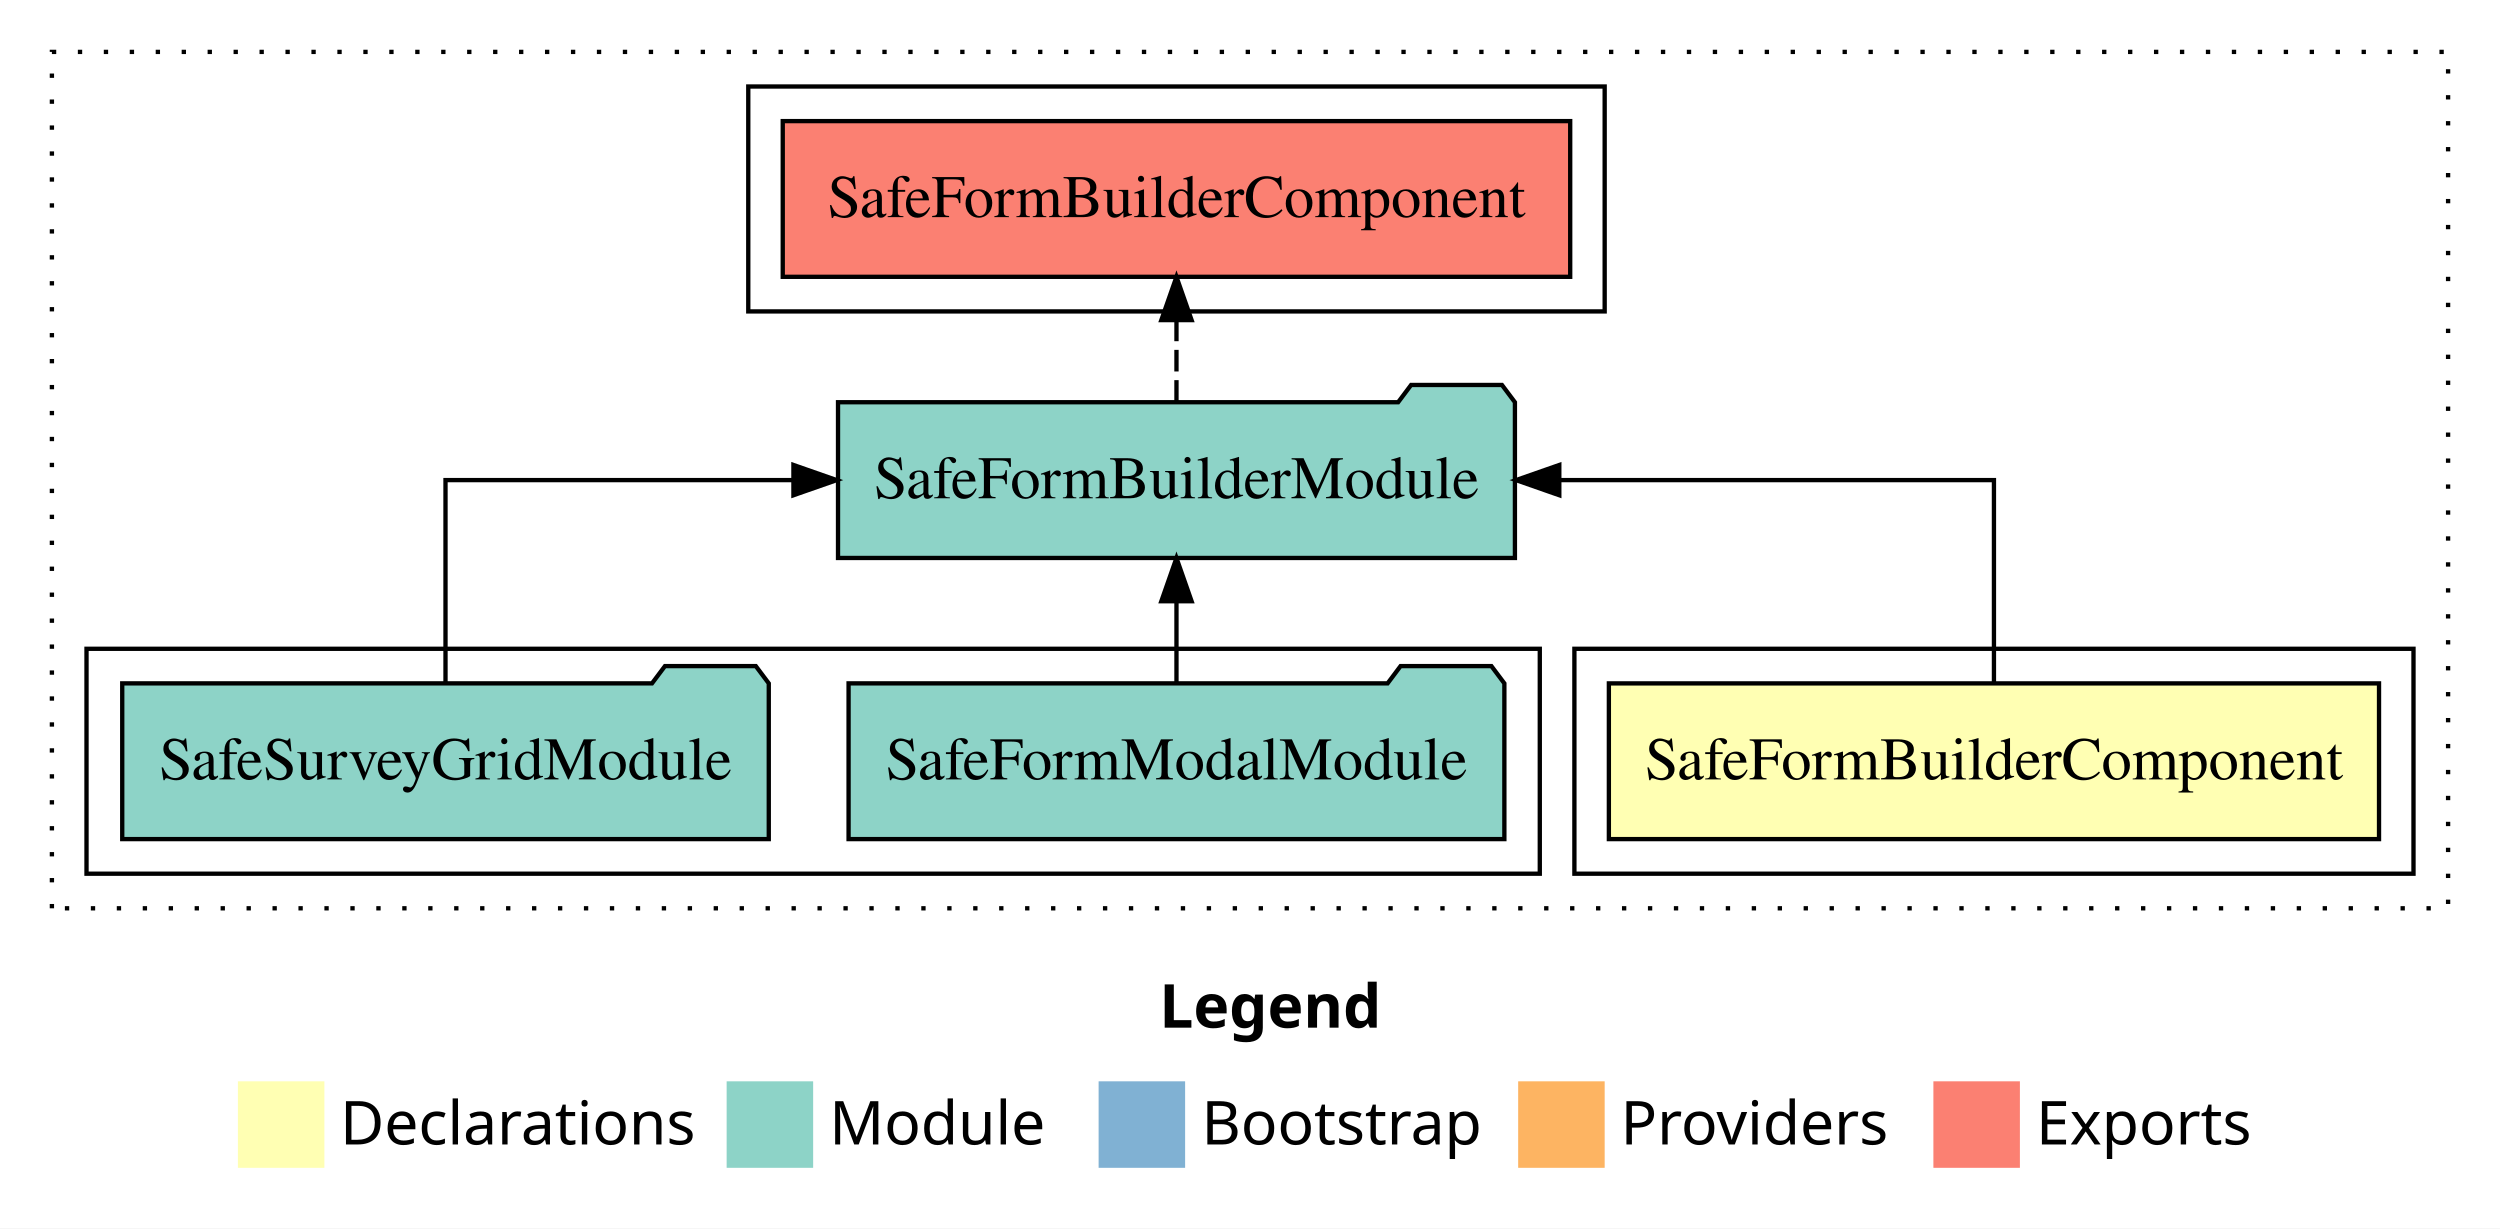
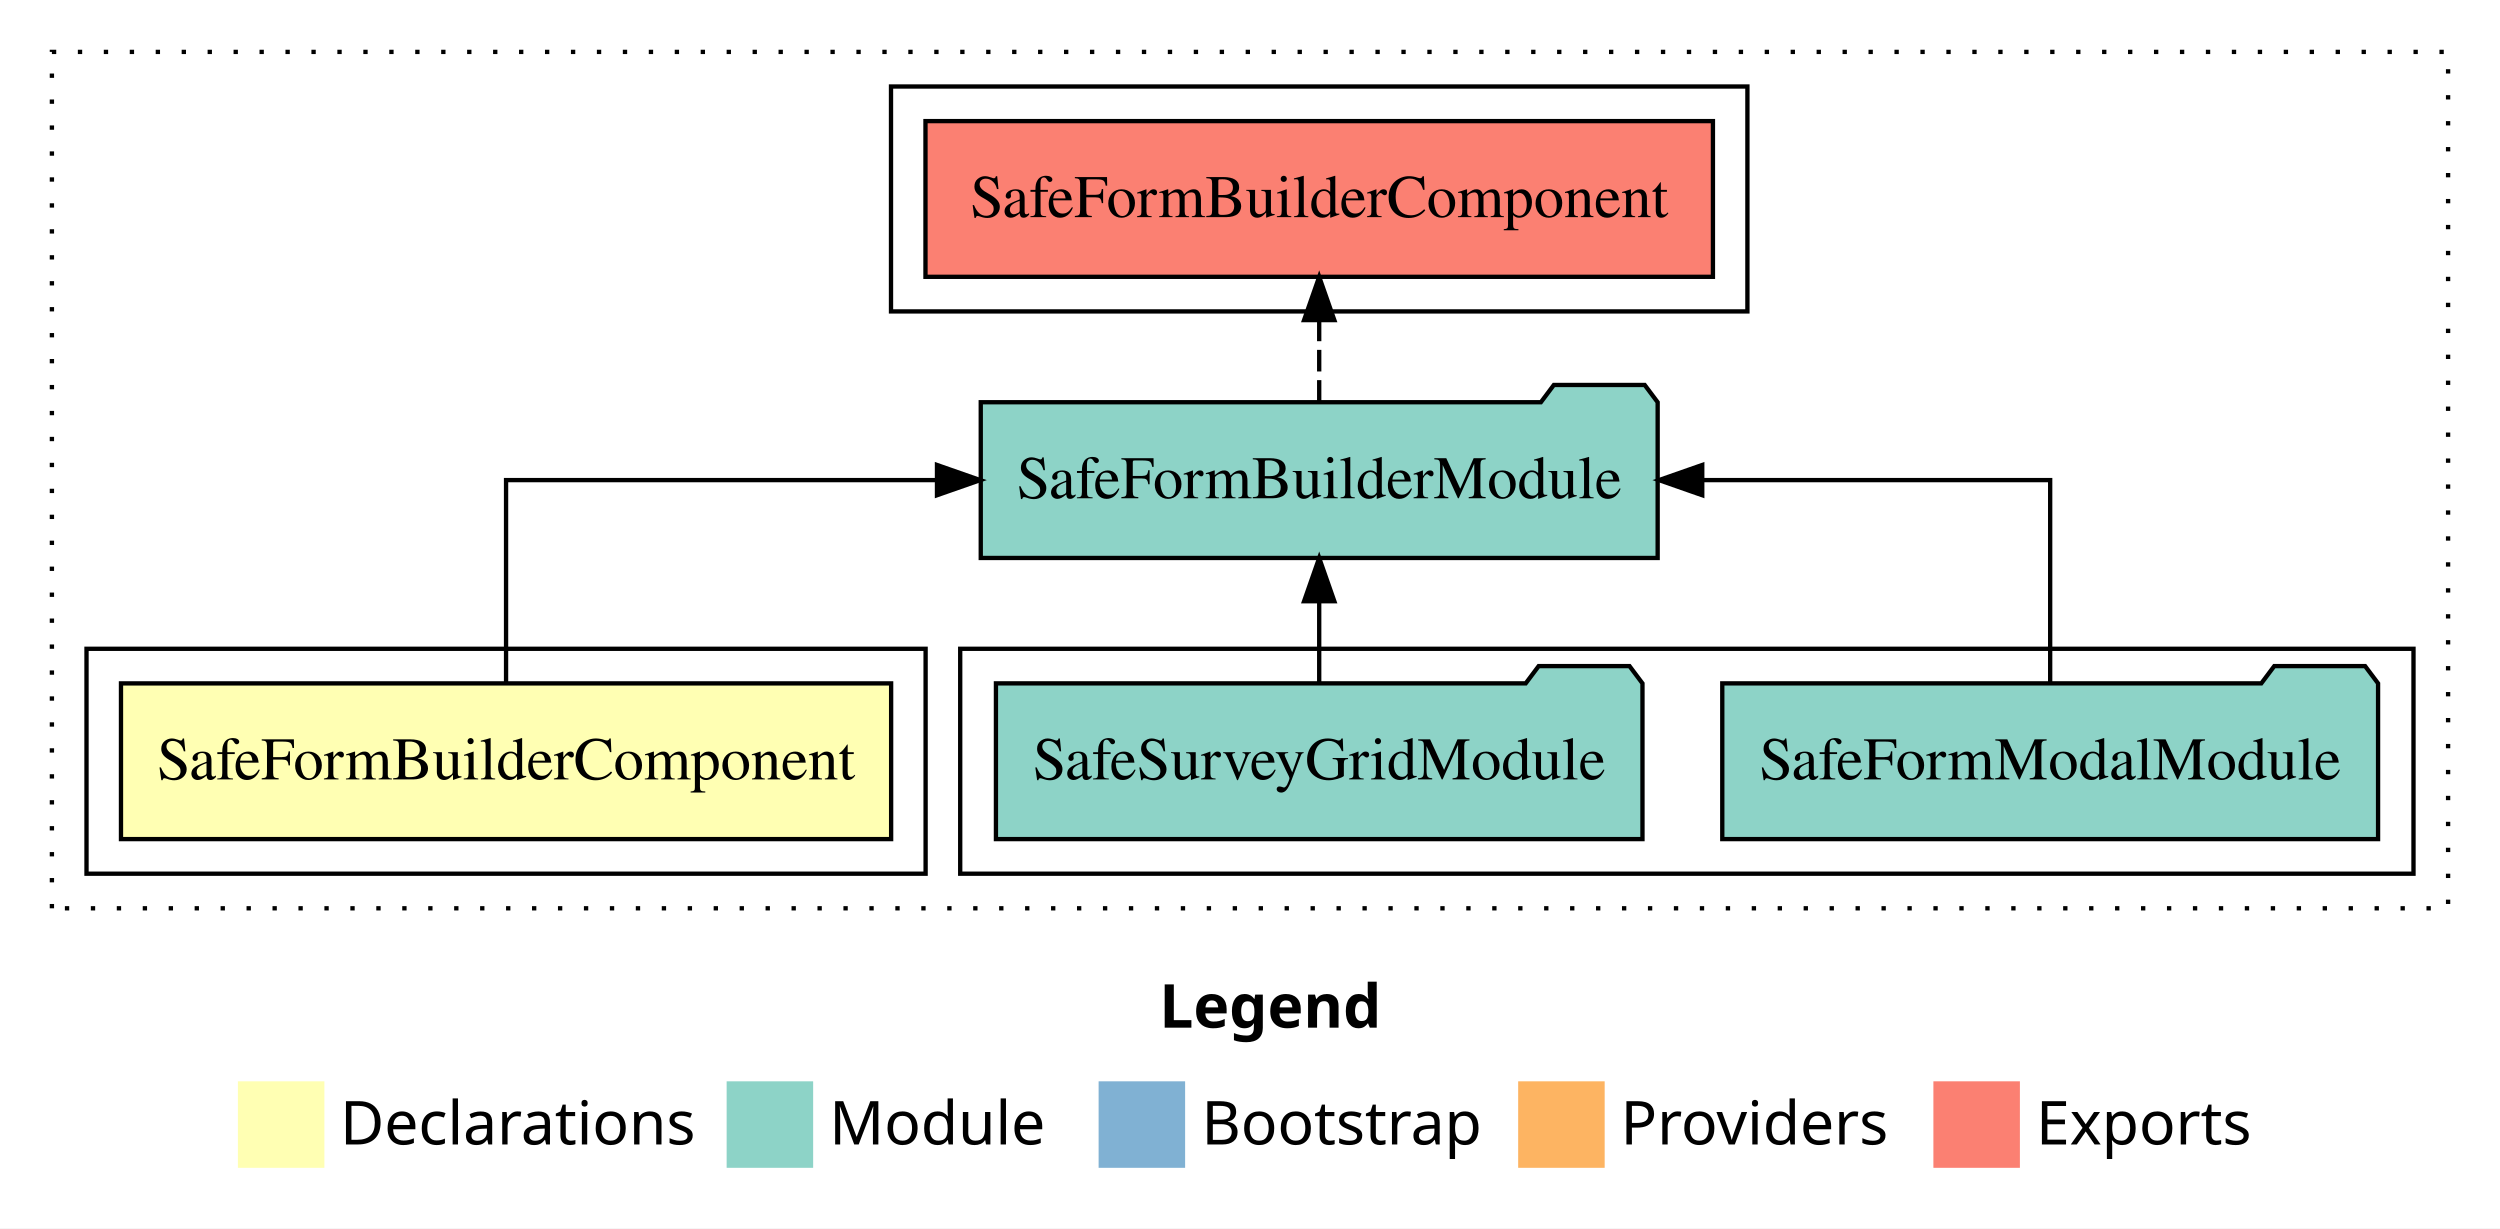
<svg xmlns="http://www.w3.org/2000/svg" width="578pt" height="284pt" viewBox="0.00 0.00 578.00 284.00">
  <g id="graph0" class="graph" transform="scale(1 1) rotate(0) translate(4 280)">
    <polygon fill="white" stroke="transparent" points="-4,4 -4,-280 574,-280 574,4 -4,4" />
    <text text-anchor="start" x="264.01" y="-42.4" font-family="sans-serif" font-weight="bold" font-size="14.00">Legend</text>
    <polygon fill="#ffffb3" stroke="transparent" points="51,-10 51,-30 71,-30 71,-10 51,-10" />
    <text text-anchor="start" x="74.63" y="-15.4" font-family="sans-serif" font-size="14.00">  Declarations</text>
    <polygon fill="#8dd3c7" stroke="transparent" points="164,-10 164,-30 184,-30 184,-10 164,-10" />
    <text text-anchor="start" x="187.73" y="-15.4" font-family="sans-serif" font-size="14.00">  Module</text>
    <polygon fill="#80b1d3" stroke="transparent" points="250,-10 250,-30 270,-30 270,-10 250,-10" />
    <text text-anchor="start" x="273.78" y="-15.4" font-family="sans-serif" font-size="14.00">  Bootstrap</text>
    <polygon fill="#fdb462" stroke="transparent" points="347,-10 347,-30 367,-30 367,-10 347,-10" />
    <text text-anchor="start" x="370.67" y="-15.4" font-family="sans-serif" font-size="14.00">  Providers</text>
    <polygon fill="#fb8072" stroke="transparent" points="443,-10 443,-30 463,-30 463,-10 443,-10" />
    <text text-anchor="start" x="466.73" y="-15.4" font-family="sans-serif" font-size="14.00">  Exports</text>
    <g id="clust1" class="cluster">
      <polygon fill="none" stroke="black" stroke-dasharray="1,5" points="8,-70 8,-268 562,-268 562,-70 8,-70" />
    </g>
-     <g id="clust2" class="cluster">
-       <polygon fill="none" stroke="black" points="360,-78 360,-130 554,-130 554,-78 360,-78" />
-     </g>
    <g id="clust4" class="cluster">
-       <polygon fill="none" stroke="black" points="16,-78 16,-130 352,-130 352,-78 16,-78" />
+       <polygon fill="none" stroke="black" points="218,-78 218,-130 554,-130 554,-78 218,-78" />
    </g>
    <g id="clust5" class="cluster">
-       <polygon fill="none" stroke="black" points="169,-208 169,-260 367,-260 367,-208 169,-208" />
+       <polygon fill="none" stroke="black" points="202,-208 202,-260 400,-260 400,-208 202,-208" />
+     </g>
+     <g id="clust2" class="cluster">
+       <polygon fill="none" stroke="black" points="16,-78 16,-130 210,-130 210,-78 16,-78" />
    </g>
    <g id="node1" class="node">
-       <polygon fill="#ffffb3" stroke="black" points="546.03,-122 367.97,-122 367.97,-86 546.03,-86 546.03,-122" />
-       <text text-anchor="middle" x="457" y="-99.8" font-family="Times,serif" font-size="14.00">SafeFormBuilderComponent</text>
+       <polygon fill="#ffffb3" stroke="black" points="202.03,-122 23.97,-122 23.97,-86 202.03,-86 202.03,-122" />
+       <text text-anchor="middle" x="113" y="-99.8" font-family="Times,serif" font-size="14.00">SafeFormBuilderComponent</text>
    </g>
    <g id="node2" class="node">
-       <polygon fill="#8dd3c7" stroke="black" points="346.25,-187 343.25,-191 322.25,-191 319.25,-187 189.75,-187 189.75,-151 346.25,-151 346.25,-187" />
-       <text text-anchor="middle" x="268" y="-164.8" font-family="Times,serif" font-size="14.00">SafeFormBuilderModule</text>
+       <polygon fill="#8dd3c7" stroke="black" points="379.25,-187 376.25,-191 355.25,-191 352.25,-187 222.75,-187 222.75,-151 379.25,-151 379.25,-187" />
+       <text text-anchor="middle" x="301" y="-164.8" font-family="Times,serif" font-size="14.00">SafeFormBuilderModule</text>
    </g>
    <g id="edge1" class="edge">
-       <path fill="none" stroke="black" d="M457,-122.11C457,-141.34 457,-169 457,-169 457,-169 356.51,-169 356.51,-169" />
-       <polygon fill="black" stroke="black" points="356.51,-165.5 346.51,-169 356.51,-172.5 356.51,-165.5" />
+       <path fill="none" stroke="black" d="M113,-122.11C113,-141.34 113,-169 113,-169 113,-169 212.63,-169 212.63,-169" />
+       <polygon fill="black" stroke="black" points="212.63,-172.5 222.63,-169 212.63,-165.5 212.63,-172.5" />
    </g>
    <g id="node5" class="node">
-       <polygon fill="#fb8072" stroke="black" points="359.03,-252 176.97,-252 176.97,-216 359.03,-216 359.03,-252" />
-       <text text-anchor="middle" x="268" y="-229.8" font-family="Times,serif" font-size="14.00">SafeFormBuilderComponent </text>
+       <polygon fill="#fb8072" stroke="black" points="392.03,-252 209.97,-252 209.97,-216 392.03,-216 392.03,-252" />
+       <text text-anchor="middle" x="301" y="-229.8" font-family="Times,serif" font-size="14.00">SafeFormBuilderComponent </text>
    </g>
    <g id="edge4" class="edge">
-       <path fill="none" stroke="black" stroke-dasharray="5,2" d="M268,-187.11C268,-187.11 268,-205.99 268,-205.99" />
-       <polygon fill="black" stroke="black" points="264.5,-205.99 268,-215.99 271.5,-205.99 264.5,-205.99" />
+       <path fill="none" stroke="black" stroke-dasharray="5,2" d="M301,-187.11C301,-187.11 301,-205.99 301,-205.99" />
+       <polygon fill="black" stroke="black" points="297.5,-205.99 301,-215.99 304.5,-205.99 297.5,-205.99" />
    </g>
    <g id="node3" class="node">
-       <polygon fill="#8dd3c7" stroke="black" points="343.81,-122 340.81,-126 319.81,-126 316.81,-122 192.19,-122 192.19,-86 343.81,-86 343.81,-122" />
-       <text text-anchor="middle" x="268" y="-99.8" font-family="Times,serif" font-size="14.00">SafeFormModalModule</text>
+       <polygon fill="#8dd3c7" stroke="black" points="545.81,-122 542.81,-126 521.81,-126 518.81,-122 394.19,-122 394.19,-86 545.81,-86 545.81,-122" />
+       <text text-anchor="middle" x="470" y="-99.8" font-family="Times,serif" font-size="14.00">SafeFormModalModule</text>
    </g>
    <g id="edge2" class="edge">
-       <path fill="none" stroke="black" d="M268,-122.11C268,-122.11 268,-140.99 268,-140.99" />
-       <polygon fill="black" stroke="black" points="264.5,-140.99 268,-150.99 271.5,-140.99 264.5,-140.99" />
+       <path fill="none" stroke="black" d="M470,-122.11C470,-141.34 470,-169 470,-169 470,-169 389.56,-169 389.56,-169" />
+       <polygon fill="black" stroke="black" points="389.56,-165.5 379.56,-169 389.56,-172.5 389.56,-165.5" />
    </g>
    <g id="node4" class="node">
-       <polygon fill="#8dd3c7" stroke="black" points="173.74,-122 170.74,-126 149.74,-126 146.74,-122 24.26,-122 24.26,-86 173.74,-86 173.74,-122" />
-       <text text-anchor="middle" x="99" y="-99.8" font-family="Times,serif" font-size="14.00">SafeSurveyGridModule</text>
+       <polygon fill="#8dd3c7" stroke="black" points="375.74,-122 372.74,-126 351.74,-126 348.74,-122 226.26,-122 226.26,-86 375.74,-86 375.74,-122" />
+       <text text-anchor="middle" x="301" y="-99.8" font-family="Times,serif" font-size="14.00">SafeSurveyGridModule</text>
    </g>
    <g id="edge3" class="edge">
-       <path fill="none" stroke="black" d="M99,-122.11C99,-141.34 99,-169 99,-169 99,-169 179.44,-169 179.44,-169" />
-       <polygon fill="black" stroke="black" points="179.44,-172.5 189.44,-169 179.44,-165.5 179.44,-172.5" />
+       <path fill="none" stroke="black" d="M301,-122.11C301,-122.11 301,-140.99 301,-140.99" />
+       <polygon fill="black" stroke="black" points="297.5,-140.99 301,-150.99 304.5,-140.99 297.5,-140.99" />
    </g>
  </g>
</svg>
